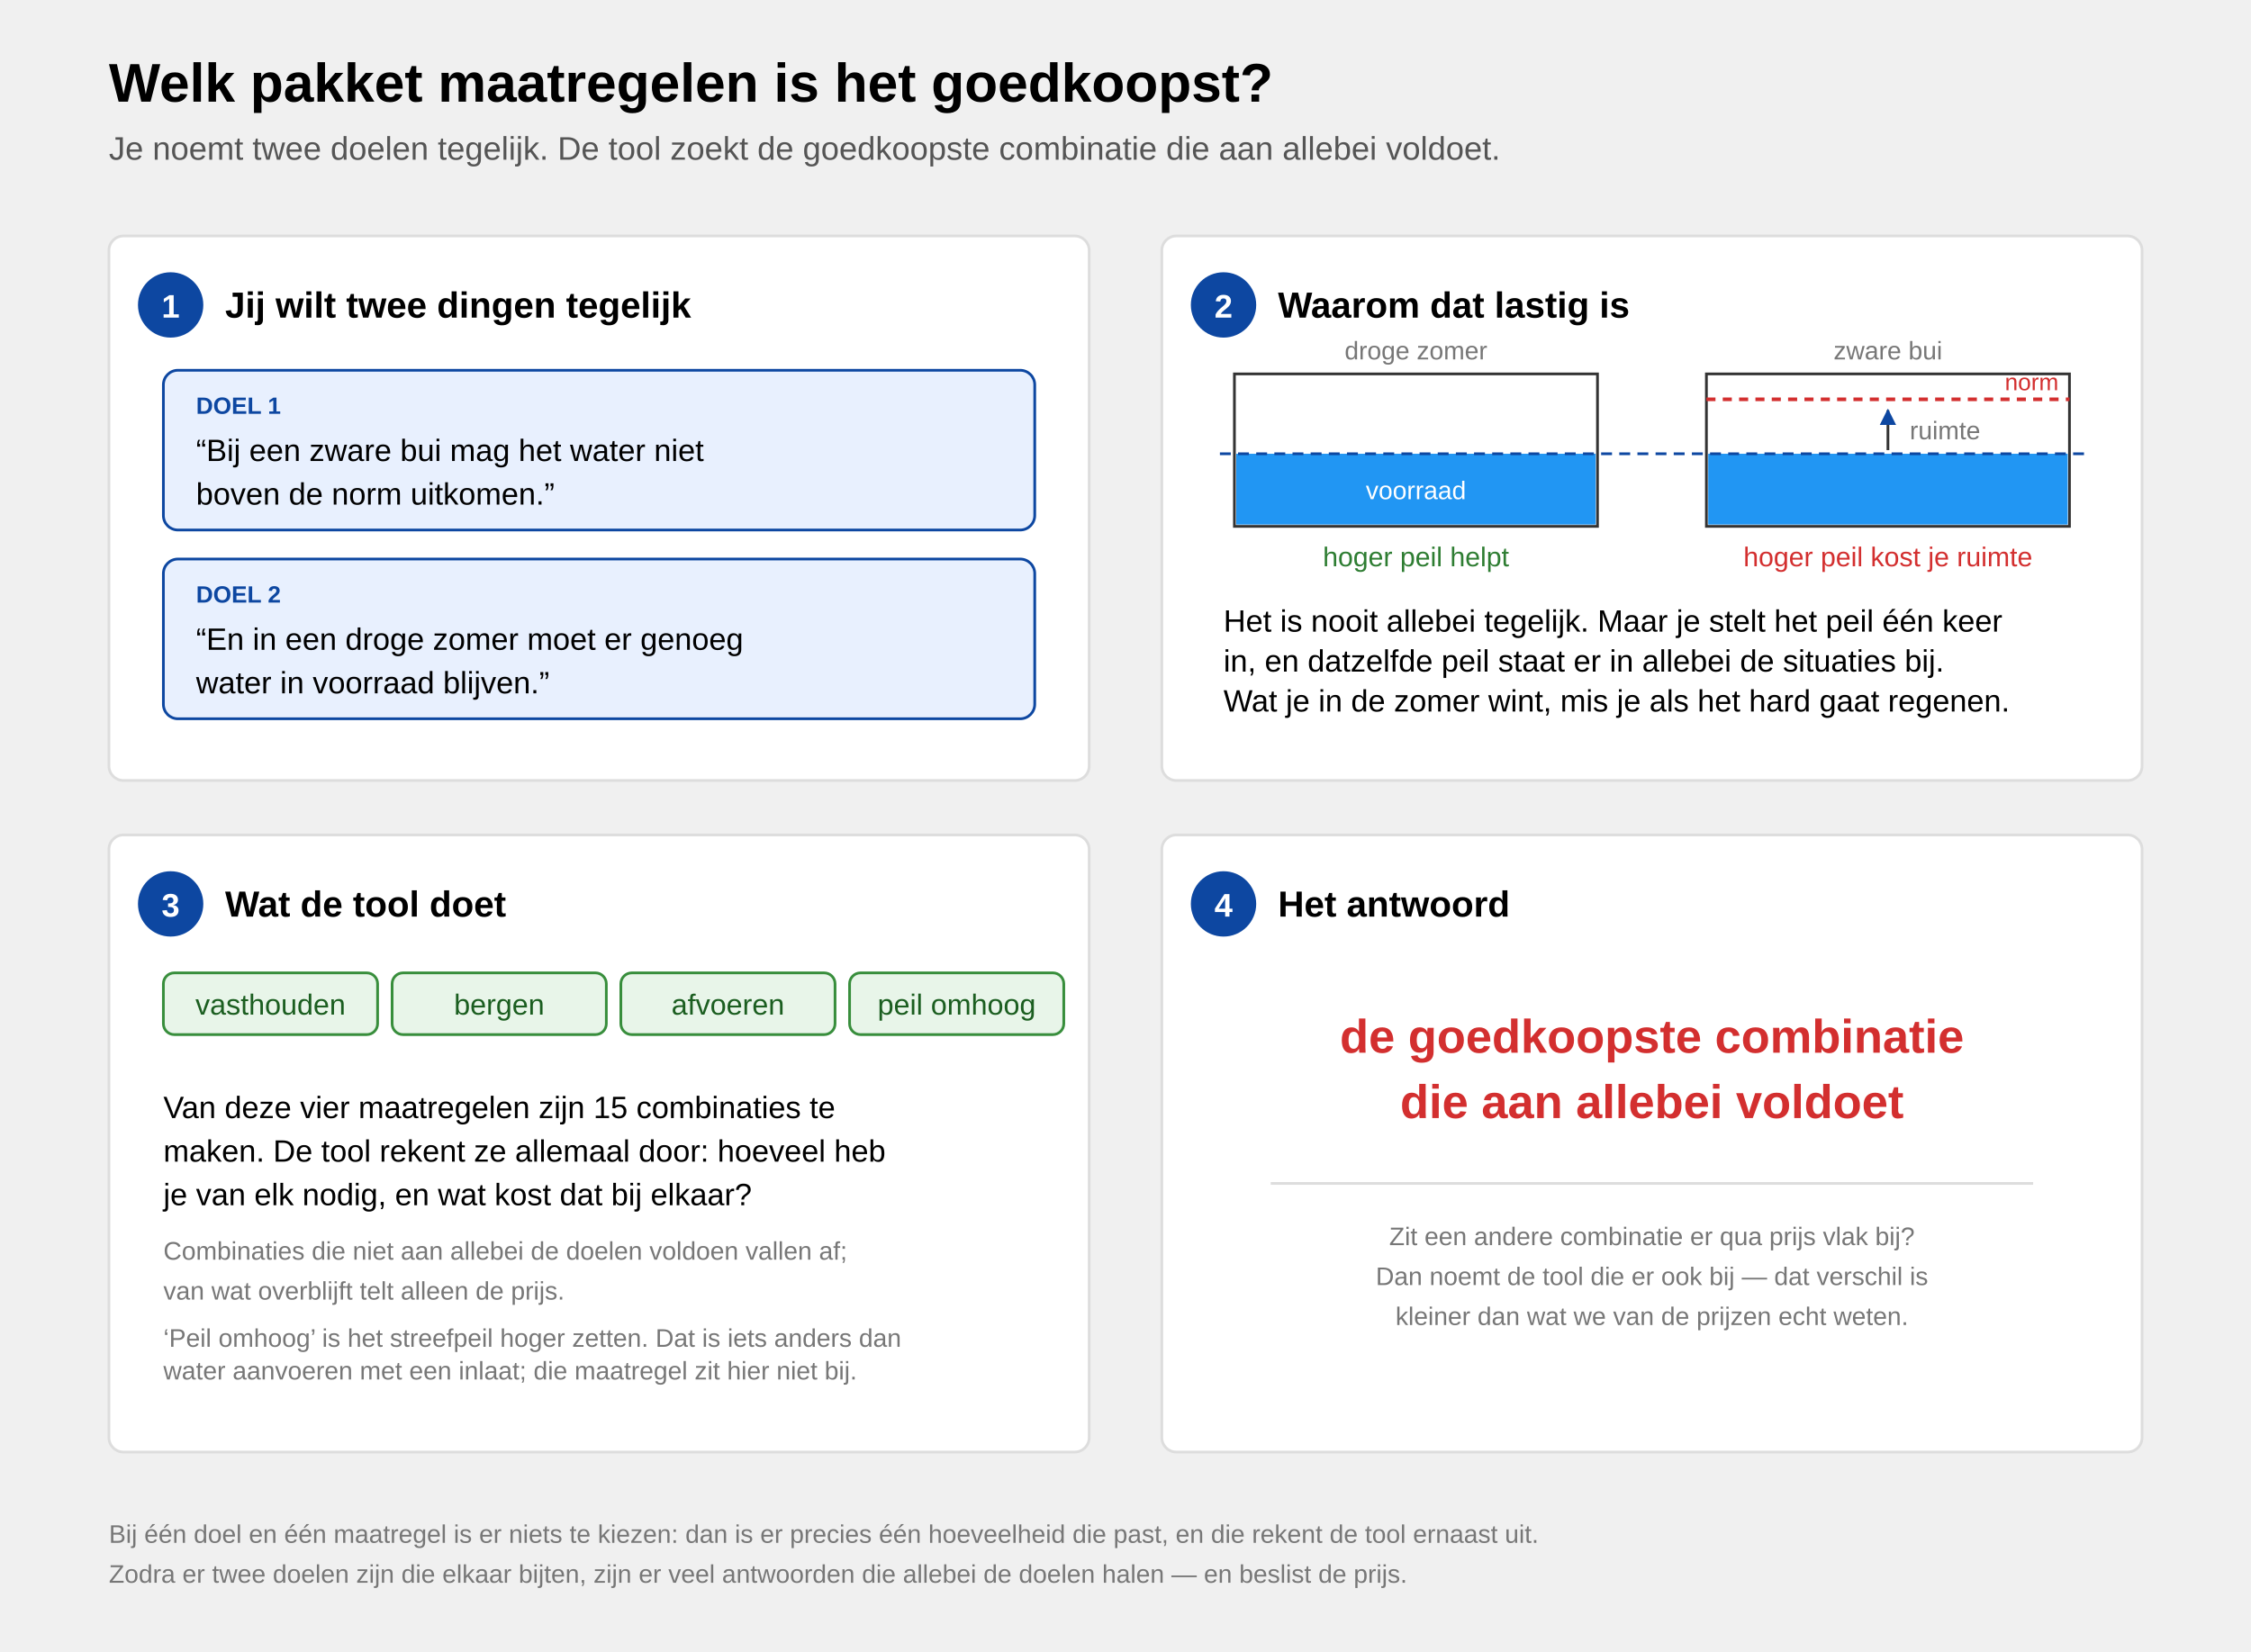
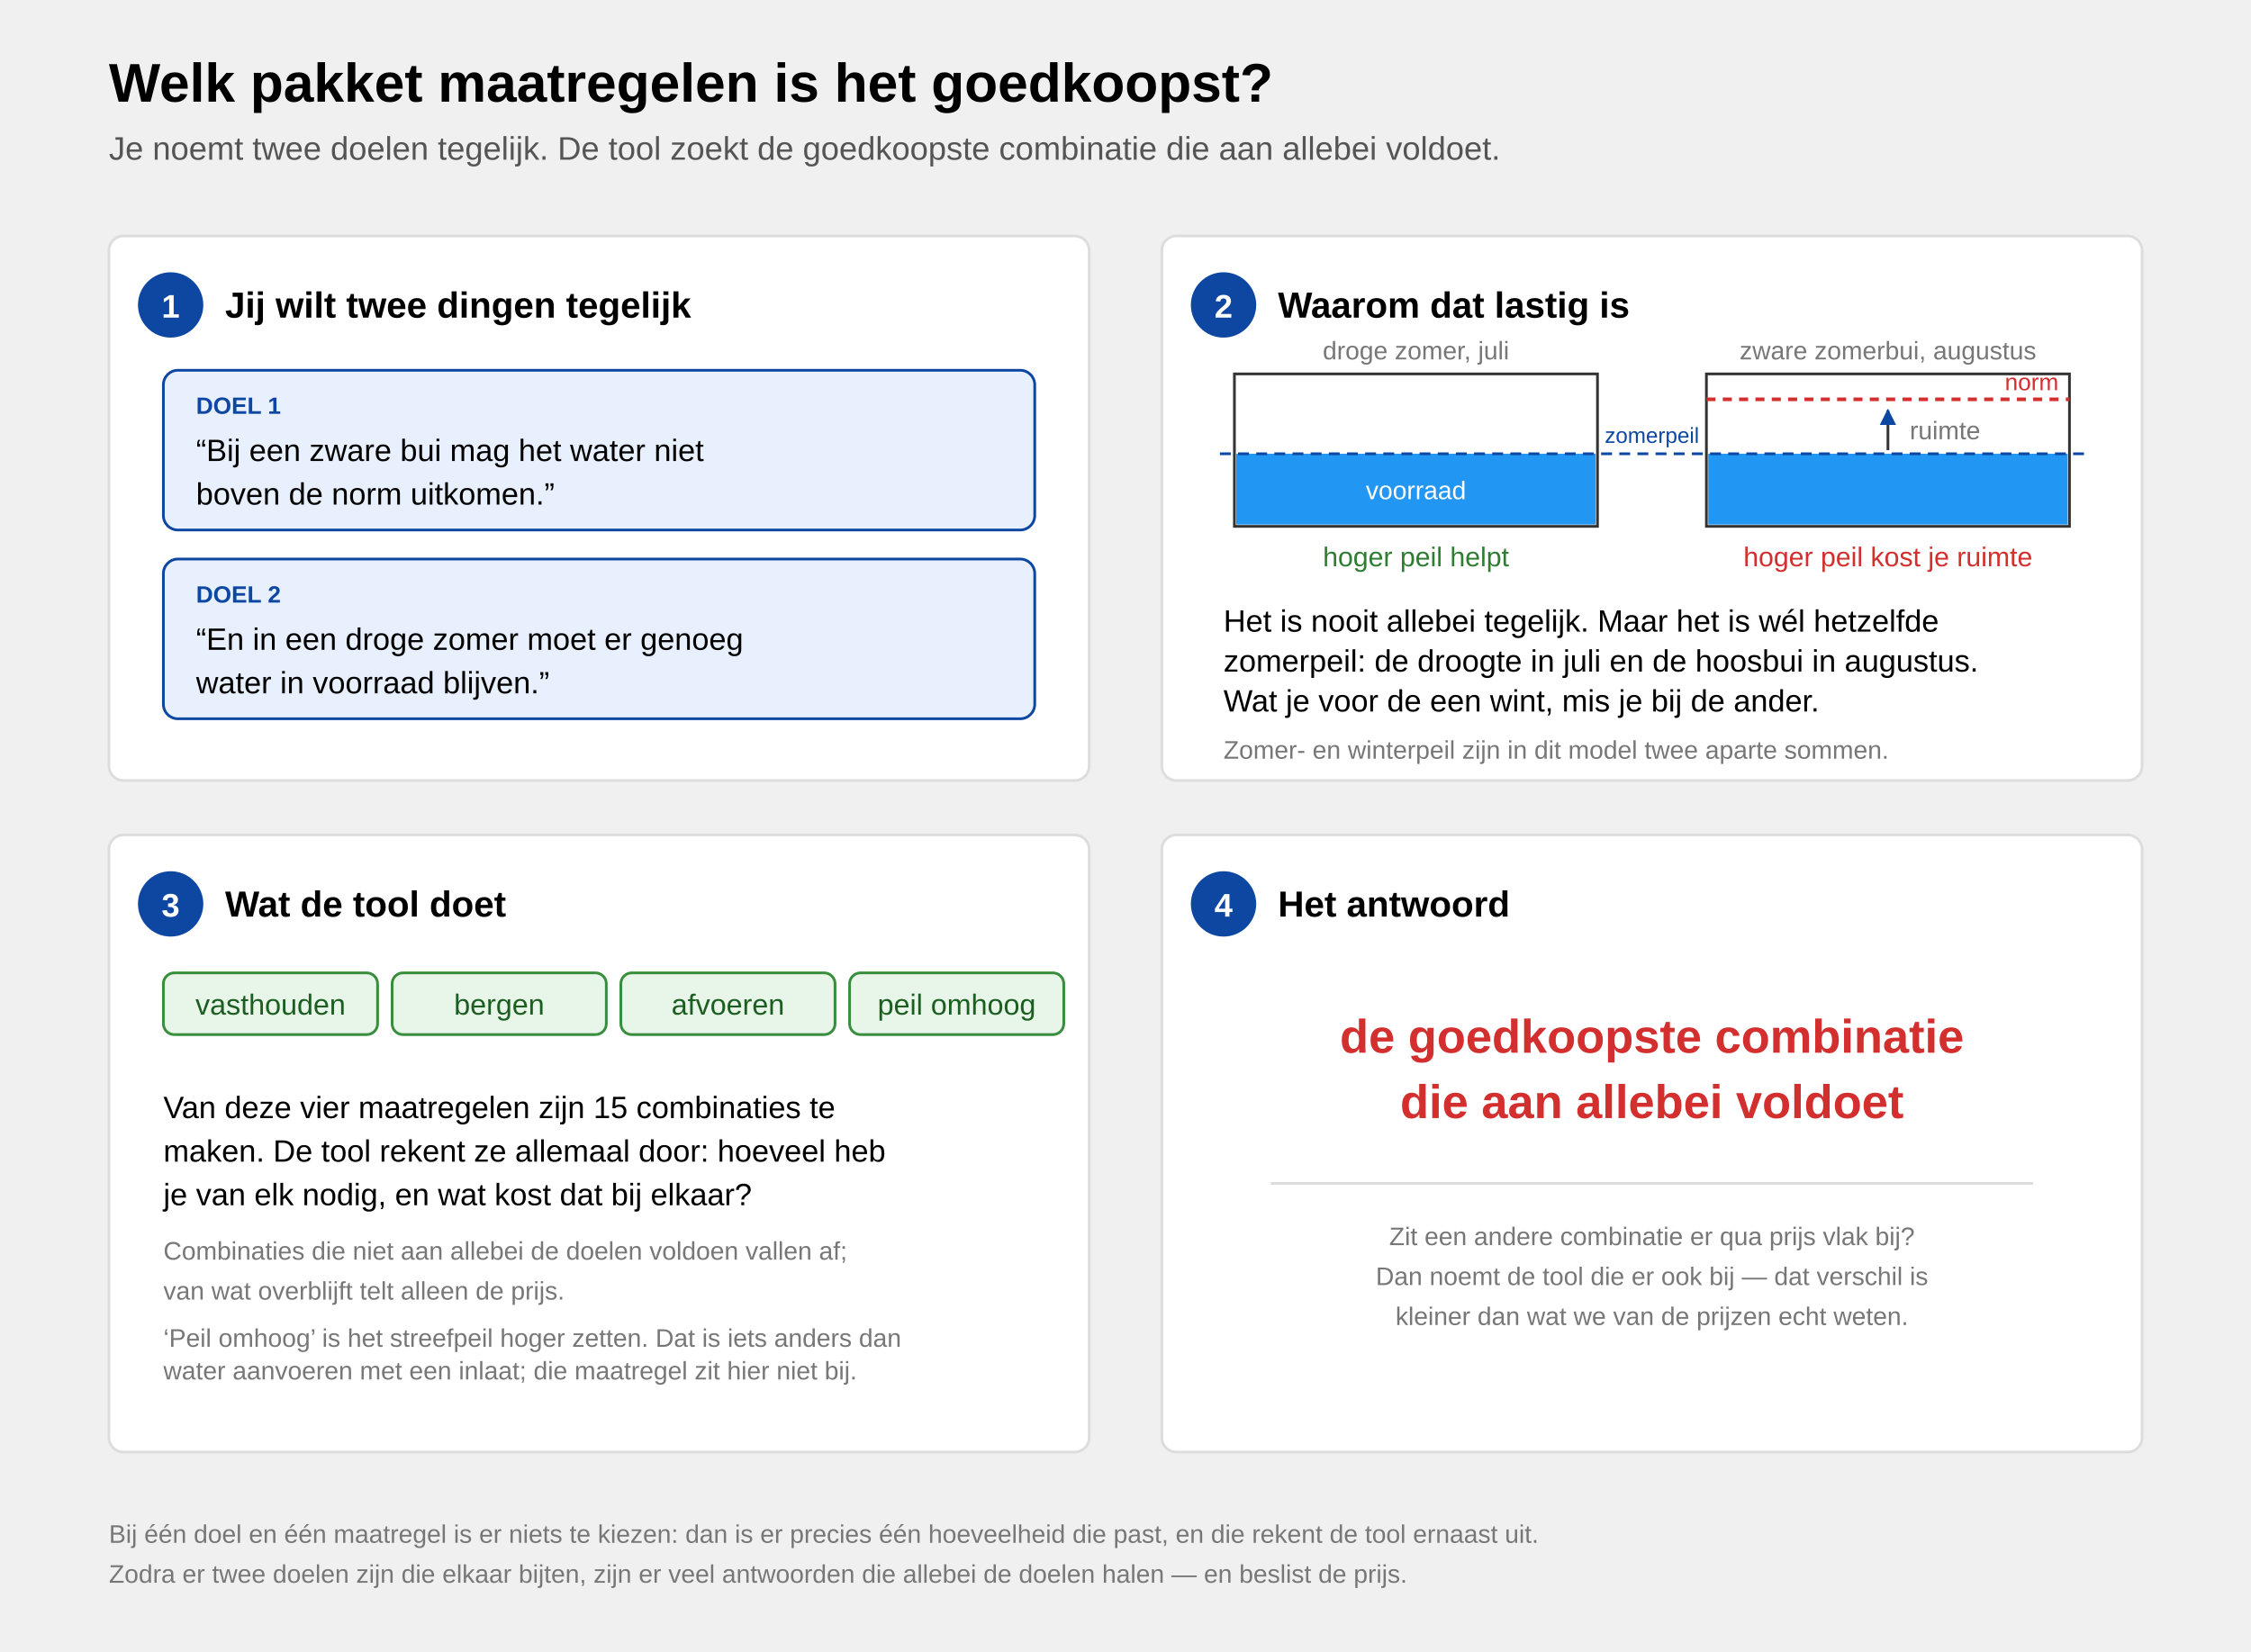
<svg xmlns="http://www.w3.org/2000/svg" width="1240" height="910" viewBox="0 0 1240 910">
  <style>
    .title { font-family: Arial, sans-serif; font-size: 30px; font-weight: bold; }
    .subtitle { font-family: Arial, sans-serif; font-size: 18px; fill: #555555; }
    .card { fill: #FFFFFF; stroke: #DDDDDD; stroke-width: 1.5; }
    .card-head { font-family: Arial, sans-serif; font-size: 20px; font-weight: bold; }
    .body { font-family: Arial, sans-serif; font-size: 17px; }
    .small { font-family: Arial, sans-serif; font-size: 14px; fill: #777777; }
    .badge { fill: #0D47A1; }
    .badge-text { font-family: Arial, sans-serif; font-size: 18px; font-weight: bold; fill: #FFFFFF; }
    .bubble { fill: #E8F0FE; stroke: #0D47A1; stroke-width: 1.5; }
    .goal-tag { font-family: Arial, sans-serif; font-size: 13px; font-weight: bold; fill: #0D47A1; }
    .chip { fill: #E8F5E9; stroke: #388E3C; stroke-width: 1.5; }
    .chip-text { font-family: Arial, sans-serif; font-size: 16px; fill: #1B5E20; }
    .answer { font-family: Arial, sans-serif; fill: #D32F2F; }
  </style>
  <defs>
    <marker id="up" viewBox="0 0 10 10" refX="9" refY="5" markerWidth="6" markerHeight="6" orient="auto-start-reverse">
      <path d="M 0,0 L 10,5 L 0,10 z" fill="#0D47A1" />
    </marker>
  </defs>
  <text class="title" x="60" y="56">Welk pakket maatregelen is het goedkoopst?</text>
  <text class="subtitle" x="60" y="88">Je noemt twee doelen tegelijk. De tool zoekt de goedkoopste combinatie die aan allebei voldoet.</text>
  <rect class="card" x="60" y="130" width="540" height="300" rx="8" />
  <circle class="badge" cx="94" cy="168" r="18" />
  <text class="badge-text" x="94" y="175" text-anchor="middle">1</text>
  <text class="card-head" x="124" y="175">Jij wilt twee dingen tegelijk</text>
  <rect class="bubble" x="90" y="204" width="480" height="88" rx="8" />
  <text class="goal-tag" x="108" y="228">DOEL 1</text>
  <text class="body" x="108" y="254">“Bij een zware bui mag het water niet</text>
  <text class="body" x="108" y="278">boven de norm uitkomen.”</text>
  <rect class="bubble" x="90" y="308" width="480" height="88" rx="8" />
  <text class="goal-tag" x="108" y="332">DOEL 2</text>
  <text class="body" x="108" y="358">“En in een droge zomer moet er genoeg</text>
  <text class="body" x="108" y="382">water in voorraad blijven.”</text>
  <rect class="card" x="640" y="130" width="540" height="300" rx="8" />
  <circle class="badge" cx="674" cy="168" r="18" />
  <text class="badge-text" x="674" y="175" text-anchor="middle">2</text>
  <text class="card-head" x="704" y="175">Waarom dat lastig is</text>
-   <text class="small" x="780" y="198" text-anchor="middle">droge zomer</text>
-   <text class="small" x="1040" y="198" text-anchor="middle">zware bui</text>
+   <text class="small" x="780" y="198" text-anchor="middle">droge zomer, juli</text>
+   <text class="small" x="1040" y="198" text-anchor="middle">zware zomerbui, augustus</text>
  <rect x="680" y="206" width="200" height="84" fill="#FFFFFF" stroke="#333333" stroke-width="1.5" />
  <rect x="681" y="250" width="198" height="39" fill="#2196F3" />
  <text x="780" y="275" text-anchor="middle" font-family="Arial, sans-serif" font-size="14px" fill="#FFFFFF">voorraad</text>
  <rect x="940" y="206" width="200" height="84" fill="#FFFFFF" stroke="#333333" stroke-width="1.5" />
  <rect x="941" y="250" width="198" height="39" fill="#2196F3" />
  <line x1="940" y1="220" x2="1140" y2="220" stroke="#D32F2F" stroke-width="2" stroke-dasharray="5,4" />
  <text x="1134" y="215" text-anchor="end" font-family="Arial, sans-serif" font-size="13px" fill="#D32F2F">norm</text>
  <line x1="1040" y1="248" x2="1040" y2="226" stroke="#333333" stroke-width="1.5" marker-end="url(#up)" />
  <text class="small" x="1052" y="242">ruimte</text>
  <line x1="672" y1="250" x2="1148" y2="250" stroke="#0D47A1" stroke-width="1.5" stroke-dasharray="6,4" />
+   <text x="910" y="244" text-anchor="middle" font-family="Arial, sans-serif" font-size="12px" fill="#0D47A1">zomerpeil</text>
  <text x="780" y="312" text-anchor="middle" font-family="Arial, sans-serif" font-size="15px" fill="#2E7D32">hoger peil helpt</text>
  <text x="1040" y="312" text-anchor="middle" font-family="Arial, sans-serif" font-size="15px" fill="#D32F2F">hoger peil kost je ruimte</text>
-   <text class="body" x="674" y="348">Het is nooit allebei tegelijk. Maar je stelt het peil één keer</text>
-   <text class="body" x="674" y="370">in, en datzelfde peil staat er in allebei de situaties bij.</text>
-   <text class="body" x="674" y="392">Wat je in de zomer wint, mis je als het hard gaat regenen.</text>
+   <text class="body" x="674" y="348">Het is nooit allebei tegelijk. Maar het is wél hetzelfde</text>
+   <text class="body" x="674" y="370">zomerpeil: de droogte in juli en de hoosbui in augustus.</text>
+   <text class="body" x="674" y="392">Wat je voor de een wint, mis je bij de ander.</text>
+   <text class="small" x="674" y="418">Zomer- en winterpeil zijn in dit model twee aparte sommen.</text>
  <rect class="card" x="60" y="460" width="540" height="340" rx="8" />
  <circle class="badge" cx="94" cy="498" r="18" />
  <text class="badge-text" x="94" y="505" text-anchor="middle">3</text>
  <text class="card-head" x="124" y="505">Wat de tool doet</text>
  <rect class="chip" x="90" y="536" width="118" height="34" rx="6" />
  <text class="chip-text" x="149" y="559" text-anchor="middle">vasthouden</text>
  <rect class="chip" x="216" y="536" width="118" height="34" rx="6" />
  <text class="chip-text" x="275" y="559" text-anchor="middle">bergen</text>
  <rect class="chip" x="342" y="536" width="118" height="34" rx="6" />
  <text class="chip-text" x="401" y="559" text-anchor="middle">afvoeren</text>
  <rect class="chip" x="468" y="536" width="118" height="34" rx="6" />
  <text class="chip-text" x="527" y="559" text-anchor="middle">peil omhoog</text>
  <text class="body" x="90" y="616">Van deze vier maatregelen zijn 15 combinaties te</text>
  <text class="body" x="90" y="640">maken. De tool rekent ze allemaal door: hoeveel heb</text>
  <text class="body" x="90" y="664">je van elk nodig, en wat kost dat bij elkaar?</text>
  <text class="small" x="90" y="694">Combinaties die niet aan allebei de doelen voldoen vallen af;</text>
  <text class="small" x="90" y="716">van wat overblijft telt alleen de prijs.</text>
  <text class="small" x="90" y="742">‘Peil omhoog’ is het streefpeil hoger zetten. Dat is iets anders dan</text>
  <text class="small" x="90" y="760">water aanvoeren met een inlaat; die maatregel zit hier niet bij.</text>
  <rect class="card" x="640" y="460" width="540" height="340" rx="8" />
  <circle class="badge" cx="674" cy="498" r="18" />
  <text class="badge-text" x="674" y="505" text-anchor="middle">4</text>
  <text class="card-head" x="704" y="505">Het antwoord</text>
  <text class="answer" x="910" y="580" text-anchor="middle" font-size="26px" font-weight="bold">de goedkoopste combinatie</text>
  <text class="answer" x="910" y="616" text-anchor="middle" font-size="26px" font-weight="bold">die aan allebei voldoet</text>
  <line x1="700" y1="652" x2="1120" y2="652" stroke="#DDDDDD" stroke-width="1.5" />
  <text class="small" x="910" y="686" text-anchor="middle">Zit een andere combinatie er qua prijs vlak bij?</text>
  <text class="small" x="910" y="708" text-anchor="middle">Dan noemt de tool die er ook bij — dat verschil is</text>
  <text class="small" x="910" y="730" text-anchor="middle">kleiner dan wat we van de prijzen echt weten.</text>
  <text class="small" x="60" y="850">Bij één doel en één maatregel is er niets te kiezen: dan is er precies één hoeveelheid die past, en die rekent de tool ernaast uit.</text>
  <text class="small" x="60" y="872">Zodra er twee doelen zijn die elkaar bijten, zijn er veel antwoorden die allebei de doelen halen — en beslist de prijs.</text>
</svg>
